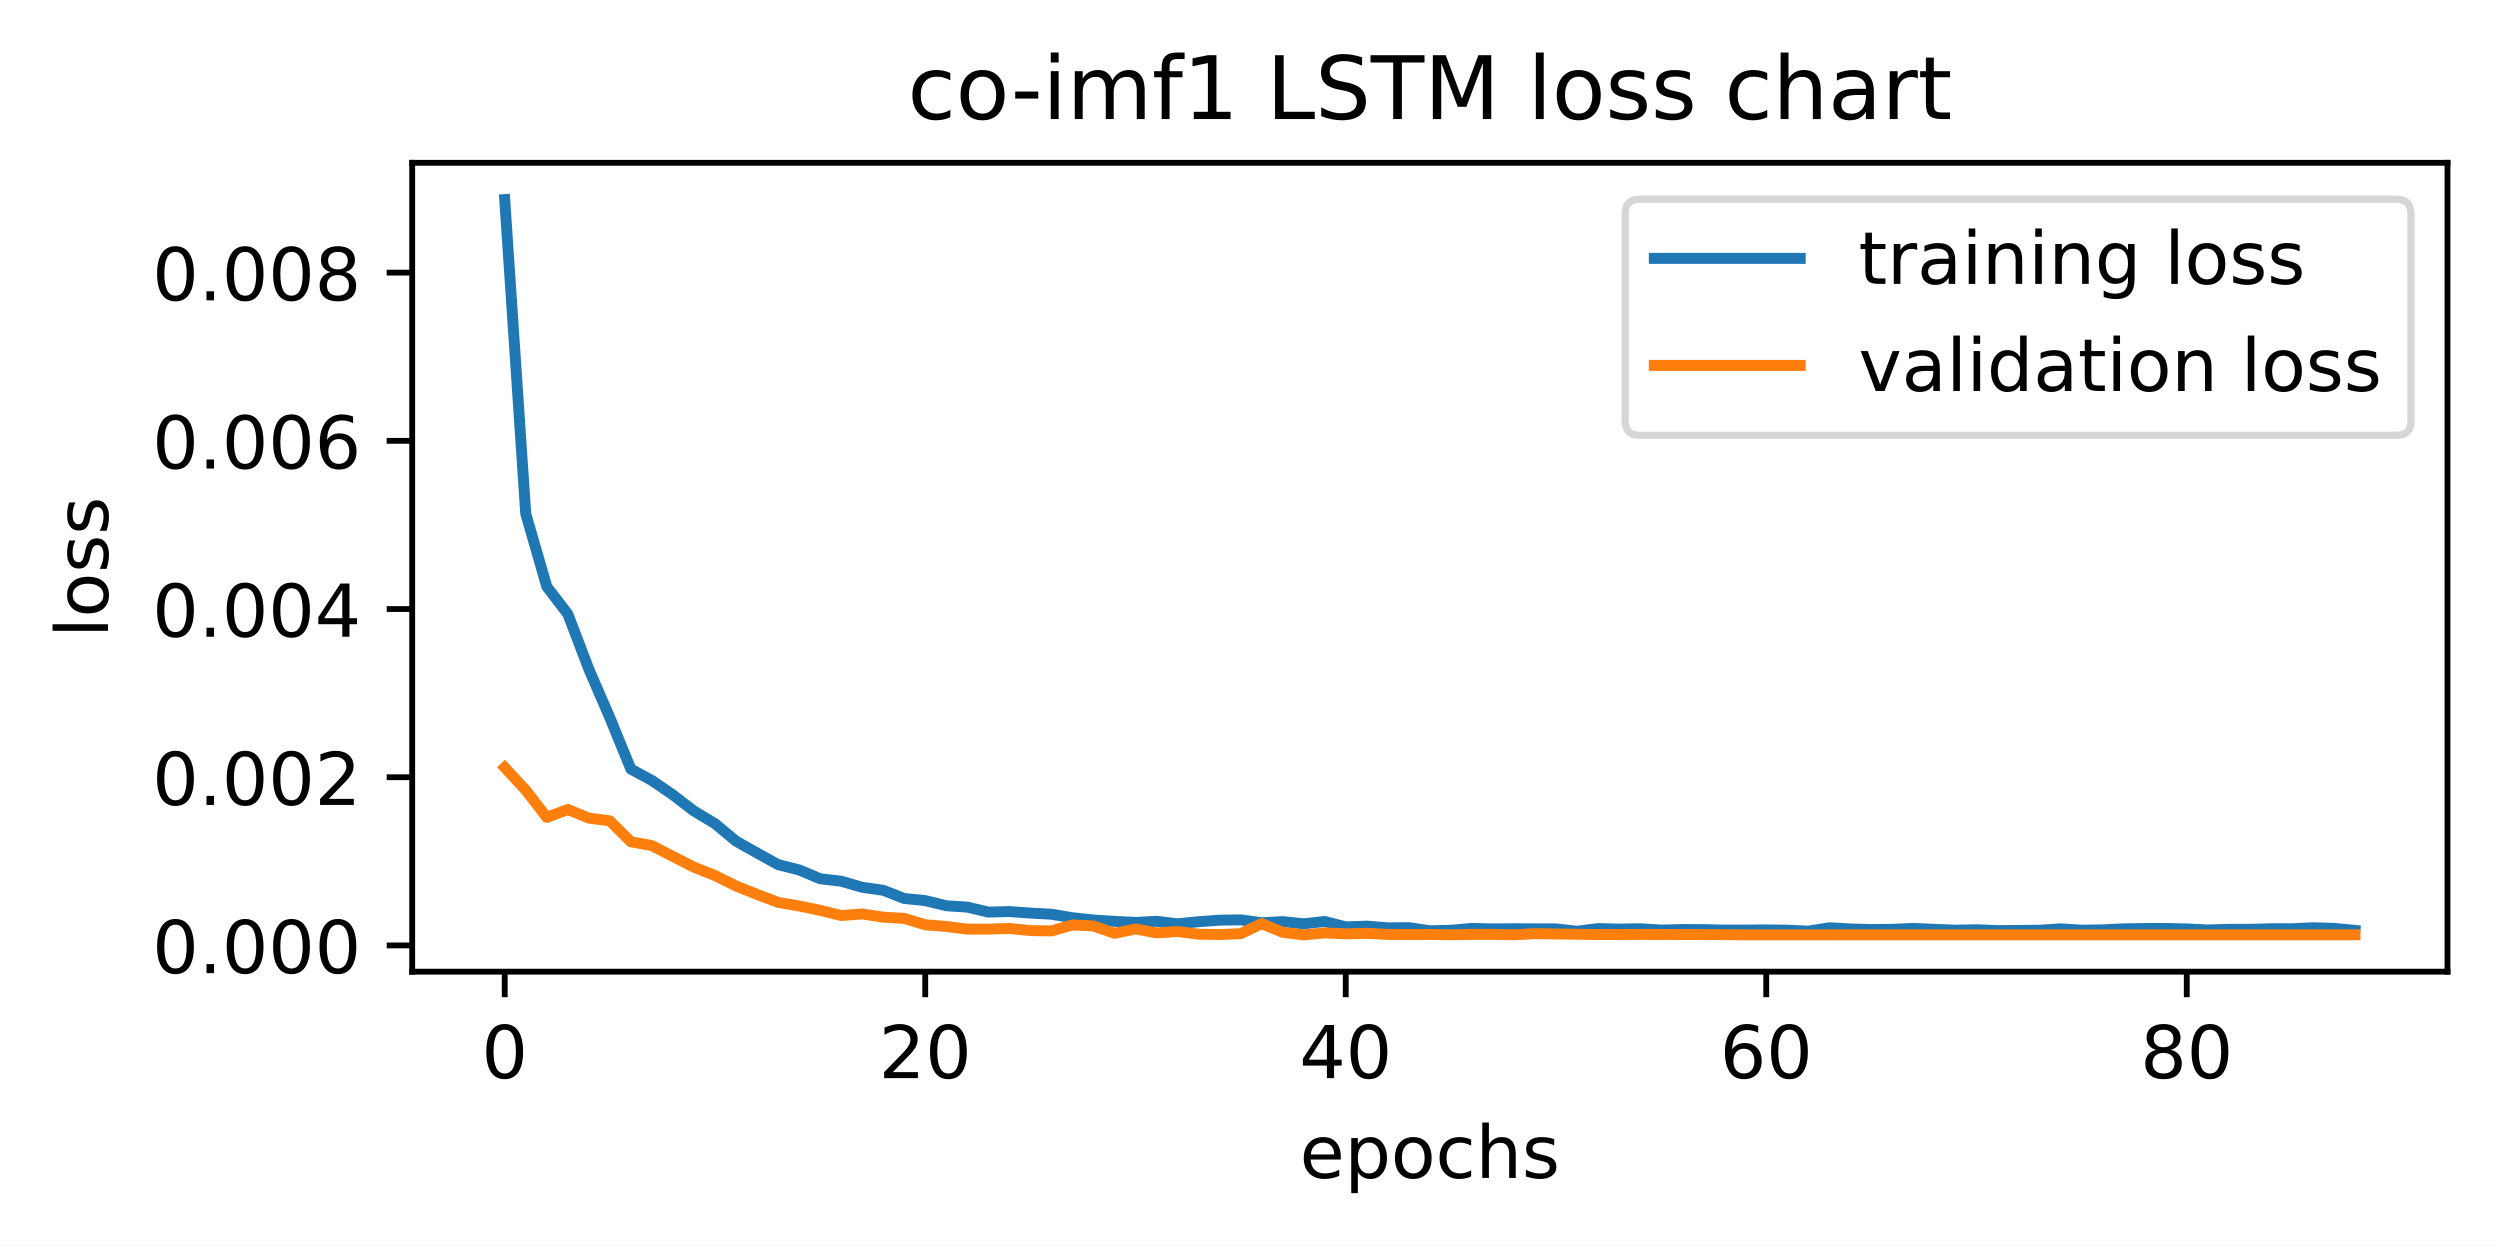
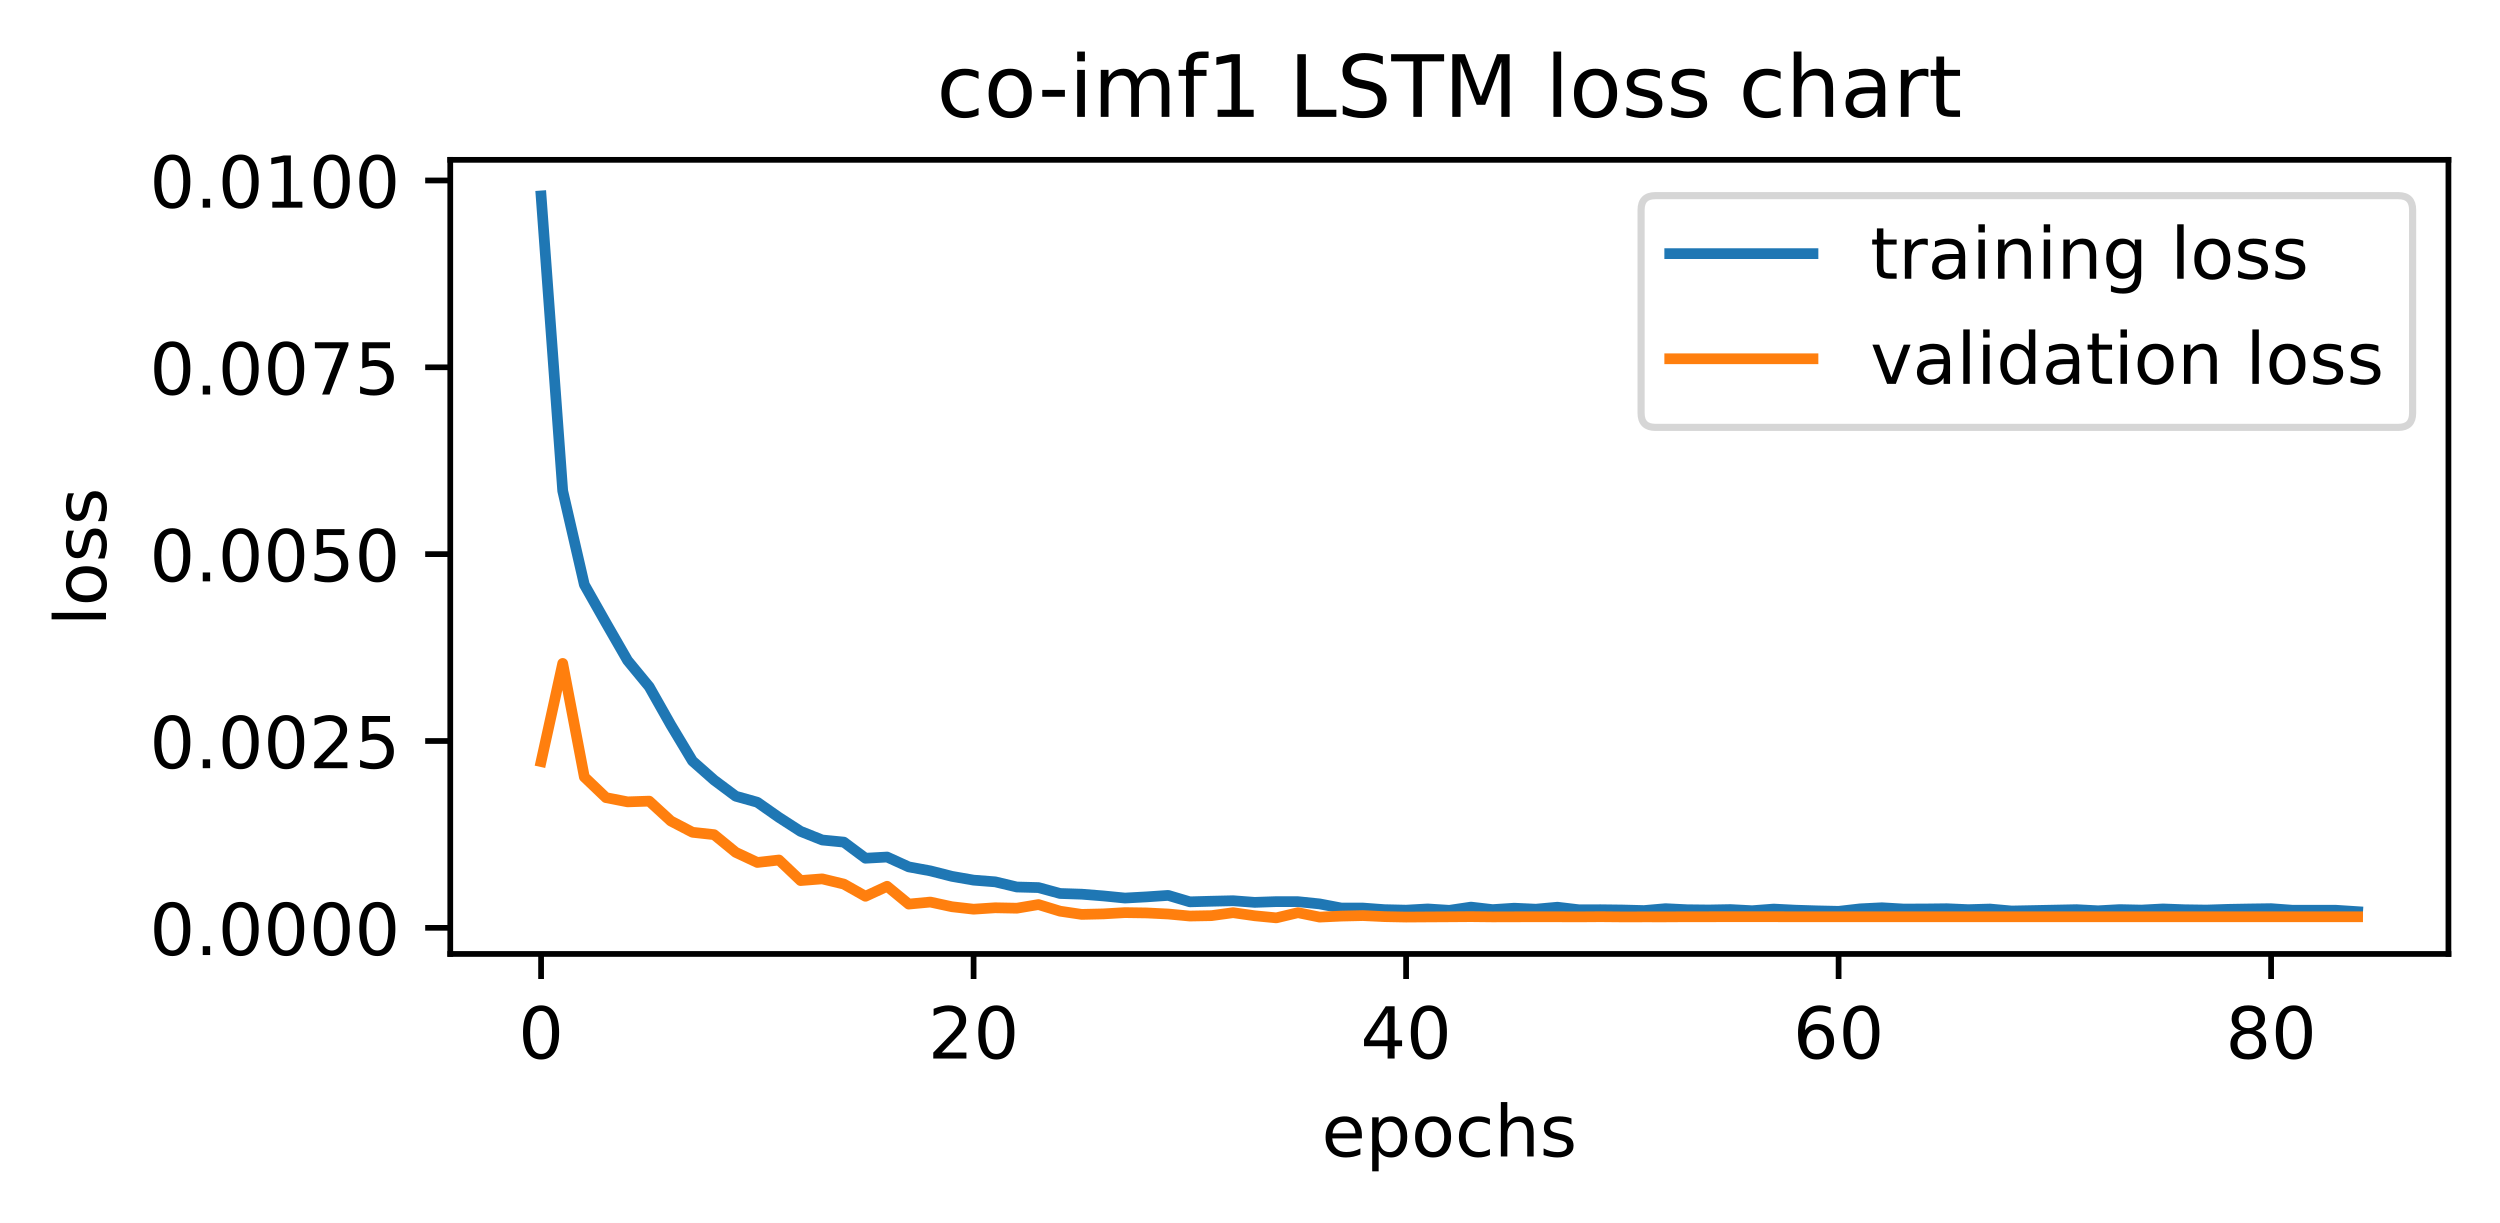
- <svg xmlns="http://www.w3.org/2000/svg" xmlns:xlink="http://www.w3.org/1999/xlink" width="342.706pt" height="170.754pt" viewBox="0 0 342.706 170.754" version="1.1">
+ <svg xmlns="http://www.w3.org/2000/svg" xmlns:xlink="http://www.w3.org/1999/xlink" width="349.069pt" height="170.754pt" viewBox="0 0 349.069 170.754" version="1.1">
  <defs>
    <style type="text/css">*{stroke-linejoin: round; stroke-linecap: butt}</style>
  </defs>
  <g id="figure_1">
    <g id="patch_1">
-       <path d="M -0 170.754  L 342.706 170.754  L 342.706 0  L -0 0  z " style="fill: #ffffff" />
+       <path d="M 0 170.754  L 349.069 170.754  L 349.069 0  L 0 0  z " style="fill: #ffffff" />
    </g>
    <g id="axes_1">
      <g id="patch_2">
-         <path d="M 56.506 133.198  L 335.506 133.198  L 335.506 22.318  L 56.506 22.318  z " style="fill: #ffffff" />
+         <path d="M 62.869 133.198  L 341.869 133.198  L 341.869 22.318  L 62.869 22.318  z " style="fill: #ffffff" />
      </g>
      <g id="matplotlib.axis_1">
        <g id="xtick_1">
          <g id="line2d_1">
            <defs>
-               <path id="m25eadfb09a" d="M 0 0  L 0 3.5  " style="stroke: #000000; stroke-width: 0.8" />
-             </defs>
-             <g>
-               <use xlink:href="#m25eadfb09a" x="69.188" y="133.198" style="stroke: #000000; stroke-width: 0.8" />
+               <path id="md40b5cd3b3" d="M 0 0  L 0 3.5  " style="stroke: #000000; stroke-width: 0.8" />
+             </defs>
+             <g>
+               <use xlink:href="#md40b5cd3b3" x="75.551" y="133.198" style="stroke: #000000; stroke-width: 0.8" />
            </g>
          </g>
          <g id="text_1">
-             <g transform="translate(66.00682 147.7966) scale(0.1 -0.1)">
+             <g transform="translate(72.36932 147.7966) scale(0.1 -0.1)">
              <defs>
                <path id="DejaVuSans-30" d="M 2034 4250  Q 1547 4250 1301 3770  Q 1056 3291 1056 2328  Q 1056 1369 1301 889  Q 1547 409 2034 409  Q 2525 409 2770 889  Q 3016 1369 3016 2328  Q 3016 3291 2770 3770  Q 2525 4250 2034 4250  z M 2034 4750  Q 2819 4750 3233 4129  Q 3647 3509 3647 2328  Q 3647 1150 3233 529  Q 2819 -91 2034 -91  Q 1250 -91 836 529  Q 422 1150 422 2328  Q 422 3509 836 4129  Q 1250 4750 2034 4750  z " transform="scale(0.015625)" />
              </defs>
              <use xlink:href="#DejaVuSans-30" />
            </g>
          </g>
        </g>
        <g id="xtick_2">
          <g id="line2d_2">
            <g>
-               <use xlink:href="#m25eadfb09a" x="126.833" y="133.198" style="stroke: #000000; stroke-width: 0.8" />
+               <use xlink:href="#md40b5cd3b3" x="135.94" y="133.198" style="stroke: #000000; stroke-width: 0.8" />
            </g>
          </g>
          <g id="text_2">
-             <g transform="translate(120.4702 147.7966) scale(0.1 -0.1)">
+             <g transform="translate(129.5777 147.7966) scale(0.1 -0.1)">
              <defs>
                <path id="DejaVuSans-32" d="M 1228 531  L 3431 531  L 3431 0  L 469 0  L 469 531  Q 828 903 1448 1529  Q 2069 2156 2228 2338  Q 2531 2678 2651 2914  Q 2772 3150 2772 3378  Q 2772 3750 2511 3984  Q 2250 4219 1831 4219  Q 1534 4219 1204 4116  Q 875 4013 500 3803  L 500 4441  Q 881 4594 1212 4672  Q 1544 4750 1819 4750  Q 2544 4750 2975 4387  Q 3406 4025 3406 3419  Q 3406 3131 3298 2873  Q 3191 2616 2906 2266  Q 2828 2175 2409 1742  Q 1991 1309 1228 531  z " transform="scale(0.015625)" />
              </defs>
              <use xlink:href="#DejaVuSans-32" />
              <use xlink:href="#DejaVuSans-30" x="63.623" />
            </g>
          </g>
        </g>
        <g id="xtick_3">
          <g id="line2d_3">
            <g>
-               <use xlink:href="#m25eadfb09a" x="184.477" y="133.198" style="stroke: #000000; stroke-width: 0.8" />
+               <use xlink:href="#md40b5cd3b3" x="196.33" y="133.198" style="stroke: #000000; stroke-width: 0.8" />
            </g>
          </g>
          <g id="text_3">
-             <g transform="translate(178.1148 147.7966) scale(0.1 -0.1)">
+             <g transform="translate(189.9673 147.7966) scale(0.1 -0.1)">
              <defs>
                <path id="DejaVuSans-34" d="M 2419 4116  L 825 1625  L 2419 1625  L 2419 4116  z M 2253 4666  L 3047 4666  L 3047 1625  L 3713 1625  L 3713 1100  L 3047 1100  L 3047 0  L 2419 0  L 2419 1100  L 313 1100  L 313 1709  L 2253 4666  z " transform="scale(0.015625)" />
              </defs>
              <use xlink:href="#DejaVuSans-34" />
              <use xlink:href="#DejaVuSans-30" x="63.623" />
            </g>
          </g>
        </g>
        <g id="xtick_4">
          <g id="line2d_4">
            <g>
-               <use xlink:href="#m25eadfb09a" x="242.122" y="133.198" style="stroke: #000000; stroke-width: 0.8" />
+               <use xlink:href="#md40b5cd3b3" x="256.719" y="133.198" style="stroke: #000000; stroke-width: 0.8" />
            </g>
          </g>
          <g id="text_4">
-             <g transform="translate(235.7595 147.7966) scale(0.1 -0.1)">
+             <g transform="translate(250.3569 147.7966) scale(0.1 -0.1)">
              <defs>
                <path id="DejaVuSans-36" d="M 2113 2584  Q 1688 2584 1439 2293  Q 1191 2003 1191 1497  Q 1191 994 1439 701  Q 1688 409 2113 409  Q 2538 409 2786 701  Q 3034 994 3034 1497  Q 3034 2003 2786 2293  Q 2538 2584 2113 2584  z M 3366 4563  L 3366 3988  Q 3128 4100 2886 4159  Q 2644 4219 2406 4219  Q 1781 4219 1451 3797  Q 1122 3375 1075 2522  Q 1259 2794 1537 2939  Q 1816 3084 2150 3084  Q 2853 3084 3261 2657  Q 3669 2231 3669 1497  Q 3669 778 3244 343  Q 2819 -91 2113 -91  Q 1303 -91 875 529  Q 447 1150 447 2328  Q 447 3434 972 4092  Q 1497 4750 2381 4750  Q 2619 4750 2861 4703  Q 3103 4656 3366 4563  z " transform="scale(0.015625)" />
              </defs>
              <use xlink:href="#DejaVuSans-36" />
              <use xlink:href="#DejaVuSans-30" x="63.623" />
            </g>
          </g>
        </g>
        <g id="xtick_5">
          <g id="line2d_5">
            <g>
-               <use xlink:href="#m25eadfb09a" x="299.767" y="133.198" style="stroke: #000000; stroke-width: 0.8" />
+               <use xlink:href="#md40b5cd3b3" x="317.109" y="133.198" style="stroke: #000000; stroke-width: 0.8" />
            </g>
          </g>
          <g id="text_5">
-             <g transform="translate(293.4041 147.7966) scale(0.1 -0.1)">
+             <g transform="translate(310.7465 147.7966) scale(0.1 -0.1)">
              <defs>
                <path id="DejaVuSans-38" d="M 2034 2216  Q 1584 2216 1326 1975  Q 1069 1734 1069 1313  Q 1069 891 1326 650  Q 1584 409 2034 409  Q 2484 409 2743 651  Q 3003 894 3003 1313  Q 3003 1734 2745 1975  Q 2488 2216 2034 2216  z M 1403 2484  Q 997 2584 770 2862  Q 544 3141 544 3541  Q 544 4100 942 4425  Q 1341 4750 2034 4750  Q 2731 4750 3128 4425  Q 3525 4100 3525 3541  Q 3525 3141 3298 2862  Q 3072 2584 2669 2484  Q 3125 2378 3379 2068  Q 3634 1759 3634 1313  Q 3634 634 3220 271  Q 2806 -91 2034 -91  Q 1263 -91 848 271  Q 434 634 434 1313  Q 434 1759 690 2068  Q 947 2378 1403 2484  z M 1172 3481  Q 1172 3119 1398 2916  Q 1625 2713 2034 2713  Q 2441 2713 2670 2916  Q 2900 3119 2900 3481  Q 2900 3844 2670 4047  Q 2441 4250 2034 4250  Q 1625 4250 1398 4047  Q 1172 3844 1172 3481  z " transform="scale(0.015625)" />
              </defs>
              <use xlink:href="#DejaVuSans-38" />
              <use xlink:href="#DejaVuSans-30" x="63.623" />
            </g>
          </g>
        </g>
        <g id="text_6">
-           <g transform="translate(178.1734 161.4747) scale(0.1 -0.1)">
+           <g transform="translate(184.5359 161.4747) scale(0.1 -0.1)">
            <defs>
              <path id="DejaVuSans-65" d="M 3597 1894  L 3597 1613  L 953 1613  Q 991 1019 1311 708  Q 1631 397 2203 397  Q 2534 397 2845 478  Q 3156 559 3463 722  L 3463 178  Q 3153 47 2828 -22  Q 2503 -91 2169 -91  Q 1331 -91 842 396  Q 353 884 353 1716  Q 353 2575 817 3079  Q 1281 3584 2069 3584  Q 2775 3584 3186 3129  Q 3597 2675 3597 1894  z M 3022 2063  Q 3016 2534 2758 2815  Q 2500 3097 2075 3097  Q 1594 3097 1305 2825  Q 1016 2553 972 2059  L 3022 2063  z " transform="scale(0.015625)" />
              <path id="DejaVuSans-70" d="M 1159 525  L 1159 -1331  L 581 -1331  L 581 3500  L 1159 3500  L 1159 2969  Q 1341 3281 1617 3432  Q 1894 3584 2278 3584  Q 2916 3584 3314 3078  Q 3713 2572 3713 1747  Q 3713 922 3314 415  Q 2916 -91 2278 -91  Q 1894 -91 1617 61  Q 1341 213 1159 525  z M 3116 1747  Q 3116 2381 2855 2742  Q 2594 3103 2138 3103  Q 1681 3103 1420 2742  Q 1159 2381 1159 1747  Q 1159 1113 1420 752  Q 1681 391 2138 391  Q 2594 391 2855 752  Q 3116 1113 3116 1747  z " transform="scale(0.015625)" />
              <path id="DejaVuSans-6f" d="M 1959 3097  Q 1497 3097 1228 2736  Q 959 2375 959 1747  Q 959 1119 1226 758  Q 1494 397 1959 397  Q 2419 397 2687 759  Q 2956 1122 2956 1747  Q 2956 2369 2687 2733  Q 2419 3097 1959 3097  z M 1959 3584  Q 2709 3584 3137 3096  Q 3566 2609 3566 1747  Q 3566 888 3137 398  Q 2709 -91 1959 -91  Q 1206 -91 779 398  Q 353 888 353 1747  Q 353 2609 779 3096  Q 1206 3584 1959 3584  z " transform="scale(0.015625)" />
              <path id="DejaVuSans-63" d="M 3122 3366  L 3122 2828  Q 2878 2963 2633 3030  Q 2388 3097 2138 3097  Q 1578 3097 1268 2742  Q 959 2388 959 1747  Q 959 1106 1268 751  Q 1578 397 2138 397  Q 2388 397 2633 464  Q 2878 531 3122 666  L 3122 134  Q 2881 22 2623 -34  Q 2366 -91 2075 -91  Q 1284 -91 818 406  Q 353 903 353 1747  Q 353 2603 823 3093  Q 1294 3584 2113 3584  Q 2378 3584 2631 3529  Q 2884 3475 3122 3366  z " transform="scale(0.015625)" />
              <path id="DejaVuSans-68" d="M 3513 2113  L 3513 0  L 2938 0  L 2938 2094  Q 2938 2591 2744 2837  Q 2550 3084 2163 3084  Q 1697 3084 1428 2787  Q 1159 2491 1159 1978  L 1159 0  L 581 0  L 581 4863  L 1159 4863  L 1159 2956  Q 1366 3272 1645 3428  Q 1925 3584 2291 3584  Q 2894 3584 3203 3211  Q 3513 2838 3513 2113  z " transform="scale(0.015625)" />
              <path id="DejaVuSans-73" d="M 2834 3397  L 2834 2853  Q 2591 2978 2328 3040  Q 2066 3103 1784 3103  Q 1356 3103 1142 2972  Q 928 2841 928 2578  Q 928 2378 1081 2264  Q 1234 2150 1697 2047  L 1894 2003  Q 2506 1872 2764 1633  Q 3022 1394 3022 966  Q 3022 478 2636 193  Q 2250 -91 1575 -91  Q 1294 -91 989 -36  Q 684 19 347 128  L 347 722  Q 666 556 975 473  Q 1284 391 1588 391  Q 1994 391 2212 530  Q 2431 669 2431 922  Q 2431 1156 2273 1281  Q 2116 1406 1581 1522  L 1381 1569  Q 847 1681 609 1914  Q 372 2147 372 2553  Q 372 3047 722 3315  Q 1072 3584 1716 3584  Q 2034 3584 2315 3537  Q 2597 3491 2834 3397  z " transform="scale(0.015625)" />
            </defs>
            <use xlink:href="#DejaVuSans-65" />
            <use xlink:href="#DejaVuSans-70" x="61.523" />
            <use xlink:href="#DejaVuSans-6f" x="125" />
            <use xlink:href="#DejaVuSans-63" x="186.182" />
            <use xlink:href="#DejaVuSans-68" x="241.162" />
            <use xlink:href="#DejaVuSans-73" x="304.541" />
          </g>
        </g>
      </g>
      <g id="matplotlib.axis_2">
        <g id="ytick_1">
          <g id="line2d_6">
            <defs>
-               <path id="mf2c535f658" d="M 0 0  L -3.5 0  " style="stroke: #000000; stroke-width: 0.8" />
-             </defs>
-             <g>
-               <use xlink:href="#mf2c535f658" x="56.506" y="129.601" style="stroke: #000000; stroke-width: 0.8" />
+               <path id="m3dcaa1b4e0" d="M 0 0  L -3.5 0  " style="stroke: #000000; stroke-width: 0.8" />
+             </defs>
+             <g>
+               <use xlink:href="#m3dcaa1b4e0" x="62.869" y="129.551" style="stroke: #000000; stroke-width: 0.8" />
            </g>
          </g>
          <g id="text_7">
-             <g transform="translate(20.87813 133.4002) scale(0.1 -0.1)">
+             <g transform="translate(20.87813 133.3505) scale(0.1 -0.1)">
              <defs>
                <path id="DejaVuSans-2e" d="M 684 794  L 1344 794  L 1344 0  L 684 0  L 684 794  z " transform="scale(0.015625)" />
              </defs>
              <use xlink:href="#DejaVuSans-30" />
              <use xlink:href="#DejaVuSans-2e" x="63.623" />
              <use xlink:href="#DejaVuSans-30" x="95.41" />
              <use xlink:href="#DejaVuSans-30" x="159.033" />
              <use xlink:href="#DejaVuSans-30" x="222.656" />
+               <use xlink:href="#DejaVuSans-30" x="286.279" />
            </g>
          </g>
        </g>
        <g id="ytick_2">
          <g id="line2d_7">
            <g>
-               <use xlink:href="#mf2c535f658" x="56.506" y="106.544" style="stroke: #000000; stroke-width: 0.8" />
+               <use xlink:href="#m3dcaa1b4e0" x="62.869" y="103.463" style="stroke: #000000; stroke-width: 0.8" />
            </g>
          </g>
          <g id="text_8">
-             <g transform="translate(20.87813 110.3429) scale(0.1 -0.1)">
+             <g transform="translate(20.87813 107.2617) scale(0.1 -0.1)">
+               <defs>
+                 <path id="DejaVuSans-35" d="M 691 4666  L 3169 4666  L 3169 4134  L 1269 4134  L 1269 2991  Q 1406 3038 1543 3061  Q 1681 3084 1819 3084  Q 2600 3084 3056 2656  Q 3513 2228 3513 1497  Q 3513 744 3044 326  Q 2575 -91 1722 -91  Q 1428 -91 1123 -41  Q 819 9 494 109  L 494 744  Q 775 591 1075 516  Q 1375 441 1709 441  Q 2250 441 2565 725  Q 2881 1009 2881 1497  Q 2881 1984 2565 2268  Q 2250 2553 1709 2553  Q 1456 2553 1204 2497  Q 953 2441 691 2322  L 691 4666  z " transform="scale(0.015625)" />
+               </defs>
              <use xlink:href="#DejaVuSans-30" />
              <use xlink:href="#DejaVuSans-2e" x="63.623" />
              <use xlink:href="#DejaVuSans-30" x="95.41" />
              <use xlink:href="#DejaVuSans-30" x="159.033" />
              <use xlink:href="#DejaVuSans-32" x="222.656" />
+               <use xlink:href="#DejaVuSans-35" x="286.279" />
            </g>
          </g>
        </g>
        <g id="ytick_3">
          <g id="line2d_8">
            <g>
-               <use xlink:href="#mf2c535f658" x="56.506" y="83.486" style="stroke: #000000; stroke-width: 0.8" />
+               <use xlink:href="#m3dcaa1b4e0" x="62.869" y="77.374" style="stroke: #000000; stroke-width: 0.8" />
            </g>
          </g>
          <g id="text_9">
-             <g transform="translate(20.87813 87.2855) scale(0.1 -0.1)">
+             <g transform="translate(20.87813 81.17291) scale(0.1 -0.1)">
              <use xlink:href="#DejaVuSans-30" />
              <use xlink:href="#DejaVuSans-2e" x="63.623" />
              <use xlink:href="#DejaVuSans-30" x="95.41" />
              <use xlink:href="#DejaVuSans-30" x="159.033" />
-               <use xlink:href="#DejaVuSans-34" x="222.656" />
+               <use xlink:href="#DejaVuSans-35" x="222.656" />
+               <use xlink:href="#DejaVuSans-30" x="286.279" />
            </g>
          </g>
        </g>
        <g id="ytick_4">
          <g id="line2d_9">
            <g>
-               <use xlink:href="#mf2c535f658" x="56.506" y="60.429" style="stroke: #000000; stroke-width: 0.8" />
+               <use xlink:href="#m3dcaa1b4e0" x="62.869" y="51.285" style="stroke: #000000; stroke-width: 0.8" />
            </g>
          </g>
          <g id="text_10">
-             <g transform="translate(20.87813 64.22815) scale(0.1 -0.1)">
+             <g transform="translate(20.87813 55.08409) scale(0.1 -0.1)">
+               <defs>
+                 <path id="DejaVuSans-37" d="M 525 4666  L 3525 4666  L 3525 4397  L 1831 0  L 1172 0  L 2766 4134  L 525 4134  L 525 4666  z " transform="scale(0.015625)" />
+               </defs>
              <use xlink:href="#DejaVuSans-30" />
              <use xlink:href="#DejaVuSans-2e" x="63.623" />
              <use xlink:href="#DejaVuSans-30" x="95.41" />
              <use xlink:href="#DejaVuSans-30" x="159.033" />
-               <use xlink:href="#DejaVuSans-36" x="222.656" />
+               <use xlink:href="#DejaVuSans-37" x="222.656" />
+               <use xlink:href="#DejaVuSans-35" x="286.279" />
            </g>
          </g>
        </g>
        <g id="ytick_5">
          <g id="line2d_10">
            <g>
-               <use xlink:href="#mf2c535f658" x="56.506" y="37.372" style="stroke: #000000; stroke-width: 0.8" />
+               <use xlink:href="#m3dcaa1b4e0" x="62.869" y="25.196" style="stroke: #000000; stroke-width: 0.8" />
            </g>
          </g>
          <g id="text_11">
-             <g transform="translate(20.87813 41.17079) scale(0.1 -0.1)">
-               <use xlink:href="#DejaVuSans-30" />
-               <use xlink:href="#DejaVuSans-2e" x="63.623" />
-               <use xlink:href="#DejaVuSans-30" x="95.41" />
-               <use xlink:href="#DejaVuSans-30" x="159.033" />
-               <use xlink:href="#DejaVuSans-38" x="222.656" />
+             <g transform="translate(20.87813 28.99528) scale(0.1 -0.1)">
+               <defs>
+                 <path id="DejaVuSans-31" d="M 794 531  L 1825 531  L 1825 4091  L 703 3866  L 703 4441  L 1819 4666  L 2450 4666  L 2450 531  L 3481 531  L 3481 0  L 794 0  L 794 531  z " transform="scale(0.015625)" />
+               </defs>
+               <use xlink:href="#DejaVuSans-30" />
+               <use xlink:href="#DejaVuSans-2e" x="63.623" />
+               <use xlink:href="#DejaVuSans-30" x="95.41" />
+               <use xlink:href="#DejaVuSans-31" x="159.033" />
+               <use xlink:href="#DejaVuSans-30" x="222.656" />
+               <use xlink:href="#DejaVuSans-30" x="286.279" />
            </g>
          </g>
        </g>
        <g id="text_12">
          <g transform="translate(14.79844 87.41594) rotate(-90) scale(0.1 -0.1)">
            <defs>
              <path id="DejaVuSans-6c" d="M 603 4863  L 1178 4863  L 1178 0  L 603 0  L 603 4863  z " transform="scale(0.015625)" />
            </defs>
            <use xlink:href="#DejaVuSans-6c" />
            <use xlink:href="#DejaVuSans-6f" x="27.783" />
            <use xlink:href="#DejaVuSans-73" x="88.965" />
            <use xlink:href="#DejaVuSans-73" x="141.064" />
          </g>
        </g>
      </g>
      <g id="line2d_11">
-         <path d="M 69.188 27.358  L 72.07 70.419  L 74.953 80.408  L 77.835 84.172  L 80.717 91.727  L 83.599 98.385  L 86.481 105.429  L 89.364 106.988  L 92.246 108.967  L 95.128 111.182  L 98.01 112.905  L 100.893 115.306  L 103.775 116.929  L 106.657 118.523  L 109.539 119.25  L 112.422 120.461  L 115.304 120.798  L 118.186 121.634  L 121.068 122.037  L 123.95 123.167  L 126.833 123.457  L 129.715 124.16  L 132.597 124.351  L 135.479 125.03  L 138.362 124.959  L 141.244 125.166  L 144.126 125.325  L 147.008 125.807  L 149.891 126.12  L 152.773 126.303  L 155.655 126.449  L 158.537 126.295  L 161.419 126.64  L 164.302 126.351  L 167.184 126.14  L 170.066 126.095  L 172.948 126.493  L 175.831 126.338  L 178.713 126.636  L 181.595 126.316  L 184.477 127.06  L 187.36 126.955  L 190.242 127.191  L 193.124 127.164  L 196.006 127.594  L 198.888 127.519  L 201.771 127.27  L 204.653 127.339  L 207.535 127.314  L 210.417 127.328  L 213.3 127.335  L 216.182 127.657  L 219.064 127.288  L 221.946 127.361  L 224.829 127.316  L 227.711 127.495  L 230.593 127.423  L 233.475 127.434  L 236.357 127.498  L 239.24 127.496  L 242.122 127.471  L 245.004 127.512  L 247.886 127.644  L 250.769 127.186  L 253.651 127.341  L 256.533 127.424  L 259.415 127.393  L 262.298 127.269  L 265.18 127.395  L 268.062 127.51  L 270.944 127.45  L 273.826 127.568  L 276.709 127.55  L 279.591 127.518  L 282.473 127.327  L 285.355 127.508  L 288.238 127.466  L 291.12 127.327  L 294.002 127.283  L 296.884 127.278  L 299.767 127.339  L 302.649 127.483  L 305.531 127.394  L 308.413 127.397  L 311.296 127.31  L 314.178 127.32  L 317.06 127.181  L 319.942 127.261  L 322.824 127.539  " clip-path="url(#pfcf4ae8ad4)" style="fill: none; stroke: #1f77b4; stroke-width: 1.5; stroke-linecap: square" />
+         <path d="M 75.551 27.358  L 78.57 68.541  L 81.59 81.634  L 84.609 86.971  L 87.628 92.222  L 90.648 95.887  L 93.667 101.224  L 96.687 106.253  L 99.706 108.919  L 102.726 111.171  L 105.745 112.018  L 108.765 114.135  L 111.784 116.079  L 114.804 117.288  L 117.823 117.584  L 120.843 119.833  L 123.862 119.665  L 126.882 121.041  L 129.901 121.597  L 132.921 122.364  L 135.94 122.892  L 138.96 123.129  L 141.979 123.85  L 144.999 123.931  L 148.018 124.755  L 151.038 124.854  L 154.057 125.095  L 157.077 125.393  L 160.096 125.228  L 163.116 125.022  L 166.135 125.92  L 169.154 125.837  L 172.174 125.767  L 175.193 125.996  L 178.213 125.891  L 181.232 125.897  L 184.252 126.209  L 187.271 126.785  L 190.291 126.789  L 193.31 127.013  L 196.33 127.084  L 199.349 126.914  L 202.369 127.107  L 205.388 126.658  L 208.408 127.008  L 211.427 126.811  L 214.447 126.949  L 217.466 126.673  L 220.486 127.032  L 223.505 127.024  L 226.525 127.061  L 229.544 127.141  L 232.564 126.876  L 235.583 127.025  L 238.603 127.059  L 241.622 127.001  L 244.641 127.162  L 247.661 126.932  L 250.68 127.086  L 253.7 127.181  L 256.719 127.248  L 259.739 126.9  L 262.758 126.749  L 265.778 126.927  L 268.797 126.918  L 271.817 126.883  L 274.836 127.014  L 277.856 126.928  L 280.875 127.202  L 283.895 127.141  L 286.914 127.078  L 289.934 127.014  L 292.953 127.172  L 295.973 127.006  L 298.992 127.073  L 302.012 126.914  L 305.031 127.025  L 308.051 127.07  L 311.07 126.973  L 314.09 126.917  L 317.109 126.874  L 320.128 127.098  L 323.148 127.093  L 326.167 127.097  L 329.187 127.295  " clip-path="url(#p989b4fbac1)" style="fill: none; stroke: #1f77b4; stroke-width: 1.5; stroke-linecap: square" />
      </g>
      <g id="line2d_12">
-         <path d="M 69.188 105.211  L 72.07 108.321  L 74.953 112.049  L 77.835 110.968  L 80.717 112.147  L 83.599 112.526  L 86.481 115.396  L 89.364 115.921  L 92.246 117.408  L 95.128 118.875  L 98.01 120.025  L 100.893 121.452  L 103.775 122.605  L 106.657 123.696  L 109.539 124.192  L 112.422 124.794  L 115.304 125.503  L 118.186 125.287  L 121.068 125.725  L 123.95 125.898  L 126.833 126.771  L 129.715 127.003  L 132.597 127.37  L 135.479 127.369  L 138.362 127.272  L 141.244 127.568  L 144.126 127.613  L 147.008 126.793  L 149.891 126.937  L 152.773 127.938  L 155.655 127.346  L 158.537 127.884  L 161.419 127.694  L 164.302 128.062  L 167.184 128.106  L 170.066 127.994  L 172.948 126.615  L 175.831 127.801  L 178.713 128.158  L 181.595 127.884  L 184.477 128.015  L 187.36 127.941  L 190.242 128.096  L 193.124 128.097  L 196.006 128.095  L 198.888 128.143  L 201.771 128.088  L 204.653 128.085  L 207.535 128.143  L 210.417 127.987  L 213.3 128.033  L 216.182 128.069  L 219.064 128.11  L 221.946 128.112  L 224.829 128.092  L 227.711 128.096  L 230.593 128.108  L 233.475 128.112  L 236.357 128.123  L 239.24 128.153  L 242.122 128.154  L 245.004 128.154  L 247.886 128.153  L 250.769 128.149  L 253.651 128.147  L 256.533 128.148  L 259.415 128.148  L 262.298 128.145  L 265.18 128.145  L 268.062 128.144  L 270.944 128.144  L 273.826 128.144  L 276.709 128.144  L 279.591 128.144  L 282.473 128.143  L 285.355 128.143  L 288.238 128.143  L 291.12 128.143  L 294.002 128.143  L 296.884 128.143  L 299.767 128.143  L 302.649 128.143  L 305.531 128.143  L 308.413 128.143  L 311.296 128.143  L 314.178 128.143  L 317.06 128.143  L 319.942 128.143  L 322.824 128.143  " clip-path="url(#pfcf4ae8ad4)" style="fill: none; stroke: #ff7f0e; stroke-width: 1.5; stroke-linecap: square" />
+         <path d="M 75.551 106.335  L 78.57 92.633  L 81.59 108.486  L 84.609 111.371  L 87.628 111.961  L 90.648 111.861  L 93.667 114.633  L 96.687 116.209  L 99.706 116.541  L 102.726 119.01  L 105.745 120.424  L 108.765 120.079  L 111.784 122.951  L 114.804 122.713  L 117.823 123.442  L 120.843 125.146  L 123.862 123.748  L 126.882 126.236  L 129.901 125.953  L 132.921 126.607  L 135.94 126.949  L 138.96 126.749  L 141.979 126.81  L 144.999 126.3  L 148.018 127.227  L 151.038 127.676  L 154.057 127.603  L 157.077 127.426  L 160.096 127.472  L 163.116 127.621  L 166.135 127.905  L 169.154 127.849  L 172.174 127.435  L 175.193 127.867  L 178.213 128.158  L 181.232 127.435  L 184.252 128.054  L 187.271 127.912  L 190.291 127.84  L 193.31 127.986  L 196.33 128.048  L 199.349 128.027  L 202.369 128.009  L 205.388 127.987  L 208.408 128.021  L 211.427 128.011  L 214.447 128.007  L 217.466 128.008  L 220.486 128.018  L 223.505 127.996  L 226.525 128.024  L 229.544 128.019  L 232.564 128.02  L 235.583 128.002  L 238.603 128.002  L 241.622 127.998  L 244.641 127.999  L 247.661 128  L 250.68 128.004  L 253.7 128.008  L 256.719 128.008  L 259.739 128.007  L 262.758 128.008  L 265.778 128.008  L 268.797 128.007  L 271.817 128.005  L 274.836 128.005  L 277.856 128.005  L 280.875 128.006  L 283.895 128.006  L 286.914 128.006  L 289.934 128.005  L 292.953 128.006  L 295.973 128.005  L 298.992 128.006  L 302.012 128.006  L 305.031 128.005  L 308.051 128.006  L 311.07 128.006  L 314.09 128.005  L 317.109 128.005  L 320.128 128.005  L 323.148 128.005  L 326.167 128.006  L 329.187 128.006  " clip-path="url(#p989b4fbac1)" style="fill: none; stroke: #ff7f0e; stroke-width: 1.5; stroke-linecap: square" />
      </g>
      <g id="patch_3">
-         <path d="M 56.506 133.198  L 56.506 22.318  " style="fill: none; stroke: #000000; stroke-width: 0.8; stroke-linejoin: miter; stroke-linecap: square" />
+         <path d="M 62.869 133.198  L 62.869 22.318  " style="fill: none; stroke: #000000; stroke-width: 0.8; stroke-linejoin: miter; stroke-linecap: square" />
      </g>
      <g id="patch_4">
-         <path d="M 335.506 133.198  L 335.506 22.318  " style="fill: none; stroke: #000000; stroke-width: 0.8; stroke-linejoin: miter; stroke-linecap: square" />
+         <path d="M 341.869 133.198  L 341.869 22.318  " style="fill: none; stroke: #000000; stroke-width: 0.8; stroke-linejoin: miter; stroke-linecap: square" />
      </g>
      <g id="patch_5">
-         <path d="M 56.506 133.198  L 335.506 133.198  " style="fill: none; stroke: #000000; stroke-width: 0.8; stroke-linejoin: miter; stroke-linecap: square" />
+         <path d="M 62.869 133.198  L 341.869 133.198  " style="fill: none; stroke: #000000; stroke-width: 0.8; stroke-linejoin: miter; stroke-linecap: square" />
      </g>
      <g id="patch_6">
-         <path d="M 56.506 22.318  L 335.506 22.318  " style="fill: none; stroke: #000000; stroke-width: 0.8; stroke-linejoin: miter; stroke-linecap: square" />
+         <path d="M 62.869 22.318  L 341.869 22.318  " style="fill: none; stroke: #000000; stroke-width: 0.8; stroke-linejoin: miter; stroke-linecap: square" />
      </g>
      <g id="text_13">
-         <g transform="translate(124.4169 16.31812) scale(0.12 -0.12)">
+         <g transform="translate(130.7794 16.31812) scale(0.12 -0.12)">
          <defs>
            <path id="DejaVuSans-2d" d="M 313 2009  L 1997 2009  L 1997 1497  L 313 1497  L 313 2009  z " transform="scale(0.015625)" />
            <path id="DejaVuSans-69" d="M 603 3500  L 1178 3500  L 1178 0  L 603 0  L 603 3500  z M 603 4863  L 1178 4863  L 1178 4134  L 603 4134  L 603 4863  z " transform="scale(0.015625)" />
            <path id="DejaVuSans-6d" d="M 3328 2828  Q 3544 3216 3844 3400  Q 4144 3584 4550 3584  Q 5097 3584 5394 3201  Q 5691 2819 5691 2113  L 5691 0  L 5113 0  L 5113 2094  Q 5113 2597 4934 2840  Q 4756 3084 4391 3084  Q 3944 3084 3684 2787  Q 3425 2491 3425 1978  L 3425 0  L 2847 0  L 2847 2094  Q 2847 2600 2669 2842  Q 2491 3084 2119 3084  Q 1678 3084 1418 2786  Q 1159 2488 1159 1978  L 1159 0  L 581 0  L 581 3500  L 1159 3500  L 1159 2956  Q 1356 3278 1631 3431  Q 1906 3584 2284 3584  Q 2666 3584 2933 3390  Q 3200 3197 3328 2828  z " transform="scale(0.015625)" />
            <path id="DejaVuSans-66" d="M 2375 4863  L 2375 4384  L 1825 4384  Q 1516 4384 1395 4259  Q 1275 4134 1275 3809  L 1275 3500  L 2222 3500  L 2222 3053  L 1275 3053  L 1275 0  L 697 0  L 697 3053  L 147 3053  L 147 3500  L 697 3500  L 697 3744  Q 697 4328 969 4595  Q 1241 4863 1831 4863  L 2375 4863  z " transform="scale(0.015625)" />
-             <path id="DejaVuSans-31" d="M 794 531  L 1825 531  L 1825 4091  L 703 3866  L 703 4441  L 1819 4666  L 2450 4666  L 2450 531  L 3481 531  L 3481 0  L 794 0  L 794 531  z " transform="scale(0.015625)" />
            <path id="DejaVuSans-20" transform="scale(0.015625)" />
            <path id="DejaVuSans-4c" d="M 628 4666  L 1259 4666  L 1259 531  L 3531 531  L 3531 0  L 628 0  L 628 4666  z " transform="scale(0.015625)" />
            <path id="DejaVuSans-53" d="M 3425 4513  L 3425 3897  Q 3066 4069 2747 4153  Q 2428 4238 2131 4238  Q 1616 4238 1336 4038  Q 1056 3838 1056 3469  Q 1056 3159 1242 3001  Q 1428 2844 1947 2747  L 2328 2669  Q 3034 2534 3370 2195  Q 3706 1856 3706 1288  Q 3706 609 3251 259  Q 2797 -91 1919 -91  Q 1588 -91 1214 -16  Q 841 59 441 206  L 441 856  Q 825 641 1194 531  Q 1563 422 1919 422  Q 2459 422 2753 634  Q 3047 847 3047 1241  Q 3047 1584 2836 1778  Q 2625 1972 2144 2069  L 1759 2144  Q 1053 2284 737 2584  Q 422 2884 422 3419  Q 422 4038 858 4394  Q 1294 4750 2059 4750  Q 2388 4750 2728 4690  Q 3069 4631 3425 4513  z " transform="scale(0.015625)" />
            <path id="DejaVuSans-54" d="M -19 4666  L 3928 4666  L 3928 4134  L 2272 4134  L 2272 0  L 1638 0  L 1638 4134  L -19 4134  L -19 4666  z " transform="scale(0.015625)" />
            <path id="DejaVuSans-4d" d="M 628 4666  L 1569 4666  L 2759 1491  L 3956 4666  L 4897 4666  L 4897 0  L 4281 0  L 4281 4097  L 3078 897  L 2444 897  L 1241 4097  L 1241 0  L 628 0  L 628 4666  z " transform="scale(0.015625)" />
            <path id="DejaVuSans-61" d="M 2194 1759  Q 1497 1759 1228 1600  Q 959 1441 959 1056  Q 959 750 1161 570  Q 1363 391 1709 391  Q 2188 391 2477 730  Q 2766 1069 2766 1631  L 2766 1759  L 2194 1759  z M 3341 1997  L 3341 0  L 2766 0  L 2766 531  Q 2569 213 2275 61  Q 1981 -91 1556 -91  Q 1019 -91 701 211  Q 384 513 384 1019  Q 384 1609 779 1909  Q 1175 2209 1959 2209  L 2766 2209  L 2766 2266  Q 2766 2663 2505 2880  Q 2244 3097 1772 3097  Q 1472 3097 1187 3025  Q 903 2953 641 2809  L 641 3341  Q 956 3463 1253 3523  Q 1550 3584 1831 3584  Q 2591 3584 2966 3190  Q 3341 2797 3341 1997  z " transform="scale(0.015625)" />
            <path id="DejaVuSans-72" d="M 2631 2963  Q 2534 3019 2420 3045  Q 2306 3072 2169 3072  Q 1681 3072 1420 2755  Q 1159 2438 1159 1844  L 1159 0  L 581 0  L 581 3500  L 1159 3500  L 1159 2956  Q 1341 3275 1631 3429  Q 1922 3584 2338 3584  Q 2397 3584 2469 3576  Q 2541 3569 2628 3553  L 2631 2963  z " transform="scale(0.015625)" />
            <path id="DejaVuSans-74" d="M 1172 4494  L 1172 3500  L 2356 3500  L 2356 3053  L 1172 3053  L 1172 1153  Q 1172 725 1289 603  Q 1406 481 1766 481  L 2356 481  L 2356 0  L 1766 0  Q 1100 0 847 248  Q 594 497 594 1153  L 594 3053  L 172 3053  L 172 3500  L 594 3500  L 594 4494  L 1172 4494  z " transform="scale(0.015625)" />
          </defs>
          <use xlink:href="#DejaVuSans-63" />
          <use xlink:href="#DejaVuSans-6f" x="54.98" />
          <use xlink:href="#DejaVuSans-2d" x="118.037" />
          <use xlink:href="#DejaVuSans-69" x="154.121" />
          <use xlink:href="#DejaVuSans-6d" x="181.904" />
          <use xlink:href="#DejaVuSans-66" x="279.316" />
          <use xlink:href="#DejaVuSans-31" x="314.521" />
          <use xlink:href="#DejaVuSans-20" x="378.145" />
          <use xlink:href="#DejaVuSans-4c" x="409.932" />
          <use xlink:href="#DejaVuSans-53" x="465.645" />
          <use xlink:href="#DejaVuSans-54" x="529.121" />
          <use xlink:href="#DejaVuSans-4d" x="590.205" />
          <use xlink:href="#DejaVuSans-20" x="676.484" />
          <use xlink:href="#DejaVuSans-6c" x="708.271" />
          <use xlink:href="#DejaVuSans-6f" x="736.055" />
          <use xlink:href="#DejaVuSans-73" x="797.236" />
          <use xlink:href="#DejaVuSans-73" x="849.336" />
          <use xlink:href="#DejaVuSans-20" x="901.436" />
          <use xlink:href="#DejaVuSans-63" x="933.223" />
          <use xlink:href="#DejaVuSans-68" x="988.203" />
          <use xlink:href="#DejaVuSans-61" x="1051.582" />
          <use xlink:href="#DejaVuSans-72" x="1112.861" />
          <use xlink:href="#DejaVuSans-74" x="1153.975" />
        </g>
      </g>
      <g id="legend_1">
        <g id="patch_7">
-           <path d="M 224.778 59.674  L 328.506 59.674  Q 330.506 59.674 330.506 57.674  L 330.506 29.318  Q 330.506 27.318 328.506 27.318  L 224.778 27.318  Q 222.778 27.318 222.778 29.318  L 222.778 57.674  Q 222.778 59.674 224.778 59.674  z " style="fill: #ffffff; opacity: 0.8; stroke: #cccccc; stroke-linejoin: miter" />
+           <path d="M 231.141 59.674  L 334.869 59.674  Q 336.869 59.674 336.869 57.674  L 336.869 29.318  Q 336.869 27.318 334.869 27.318  L 231.141 27.318  Q 229.141 27.318 229.141 29.318  L 229.141 57.674  Q 229.141 59.674 231.141 59.674  z " style="fill: #ffffff; opacity: 0.8; stroke: #cccccc; stroke-linejoin: miter" />
        </g>
        <g id="line2d_13">
-           <path d="M 226.778 35.417  L 236.778 35.417  L 246.778 35.417  " style="fill: none; stroke: #1f77b4; stroke-width: 1.5; stroke-linecap: square" />
+           <path d="M 233.141 35.417  L 243.141 35.417  L 253.141 35.417  " style="fill: none; stroke: #1f77b4; stroke-width: 1.5; stroke-linecap: square" />
        </g>
        <g id="text_14">
-           <g transform="translate(254.7781 38.91656) scale(0.1 -0.1)">
+           <g transform="translate(261.1406 38.91656) scale(0.1 -0.1)">
            <defs>
              <path id="DejaVuSans-6e" d="M 3513 2113  L 3513 0  L 2938 0  L 2938 2094  Q 2938 2591 2744 2837  Q 2550 3084 2163 3084  Q 1697 3084 1428 2787  Q 1159 2491 1159 1978  L 1159 0  L 581 0  L 581 3500  L 1159 3500  L 1159 2956  Q 1366 3272 1645 3428  Q 1925 3584 2291 3584  Q 2894 3584 3203 3211  Q 3513 2838 3513 2113  z " transform="scale(0.015625)" />
              <path id="DejaVuSans-67" d="M 2906 1791  Q 2906 2416 2648 2759  Q 2391 3103 1925 3103  Q 1463 3103 1205 2759  Q 947 2416 947 1791  Q 947 1169 1205 825  Q 1463 481 1925 481  Q 2391 481 2648 825  Q 2906 1169 2906 1791  z M 3481 434  Q 3481 -459 3084 -895  Q 2688 -1331 1869 -1331  Q 1566 -1331 1297 -1286  Q 1028 -1241 775 -1147  L 775 -588  Q 1028 -725 1275 -790  Q 1522 -856 1778 -856  Q 2344 -856 2625 -561  Q 2906 -266 2906 331  L 2906 616  Q 2728 306 2450 153  Q 2172 0 1784 0  Q 1141 0 747 490  Q 353 981 353 1791  Q 353 2603 747 3093  Q 1141 3584 1784 3584  Q 2172 3584 2450 3431  Q 2728 3278 2906 2969  L 2906 3500  L 3481 3500  L 3481 434  z " transform="scale(0.015625)" />
            </defs>
            <use xlink:href="#DejaVuSans-74" />
            <use xlink:href="#DejaVuSans-72" x="39.209" />
            <use xlink:href="#DejaVuSans-61" x="80.322" />
            <use xlink:href="#DejaVuSans-69" x="141.602" />
            <use xlink:href="#DejaVuSans-6e" x="169.385" />
            <use xlink:href="#DejaVuSans-69" x="232.764" />
            <use xlink:href="#DejaVuSans-6e" x="260.547" />
            <use xlink:href="#DejaVuSans-67" x="323.926" />
            <use xlink:href="#DejaVuSans-20" x="387.402" />
            <use xlink:href="#DejaVuSans-6c" x="419.189" />
            <use xlink:href="#DejaVuSans-6f" x="446.973" />
            <use xlink:href="#DejaVuSans-73" x="508.154" />
            <use xlink:href="#DejaVuSans-73" x="560.254" />
          </g>
        </g>
        <g id="line2d_14">
-           <path d="M 226.778 50.095  L 236.778 50.095  L 246.778 50.095  " style="fill: none; stroke: #ff7f0e; stroke-width: 1.5; stroke-linecap: square" />
+           <path d="M 233.141 50.095  L 243.141 50.095  L 253.141 50.095  " style="fill: none; stroke: #ff7f0e; stroke-width: 1.5; stroke-linecap: square" />
        </g>
        <g id="text_15">
-           <g transform="translate(254.7781 53.59469) scale(0.1 -0.1)">
+           <g transform="translate(261.1406 53.59469) scale(0.1 -0.1)">
            <defs>
              <path id="DejaVuSans-76" d="M 191 3500  L 800 3500  L 1894 563  L 2988 3500  L 3597 3500  L 2284 0  L 1503 0  L 191 3500  z " transform="scale(0.015625)" />
              <path id="DejaVuSans-64" d="M 2906 2969  L 2906 4863  L 3481 4863  L 3481 0  L 2906 0  L 2906 525  Q 2725 213 2448 61  Q 2172 -91 1784 -91  Q 1150 -91 751 415  Q 353 922 353 1747  Q 353 2572 751 3078  Q 1150 3584 1784 3584  Q 2172 3584 2448 3432  Q 2725 3281 2906 2969  z M 947 1747  Q 947 1113 1208 752  Q 1469 391 1925 391  Q 2381 391 2643 752  Q 2906 1113 2906 1747  Q 2906 2381 2643 2742  Q 2381 3103 1925 3103  Q 1469 3103 1208 2742  Q 947 2381 947 1747  z " transform="scale(0.015625)" />
            </defs>
            <use xlink:href="#DejaVuSans-76" />
            <use xlink:href="#DejaVuSans-61" x="59.18" />
            <use xlink:href="#DejaVuSans-6c" x="120.459" />
            <use xlink:href="#DejaVuSans-69" x="148.242" />
            <use xlink:href="#DejaVuSans-64" x="176.025" />
            <use xlink:href="#DejaVuSans-61" x="239.502" />
            <use xlink:href="#DejaVuSans-74" x="300.781" />
            <use xlink:href="#DejaVuSans-69" x="339.99" />
            <use xlink:href="#DejaVuSans-6f" x="367.773" />
            <use xlink:href="#DejaVuSans-6e" x="428.955" />
            <use xlink:href="#DejaVuSans-20" x="492.334" />
            <use xlink:href="#DejaVuSans-6c" x="524.121" />
            <use xlink:href="#DejaVuSans-6f" x="551.904" />
            <use xlink:href="#DejaVuSans-73" x="613.086" />
            <use xlink:href="#DejaVuSans-73" x="665.186" />
          </g>
        </g>
      </g>
    </g>
  </g>
  <defs>
-     <clipPath id="pfcf4ae8ad4">
-       <rect x="56.506" y="22.318" width="279" height="110.88" />
+     <clipPath id="p989b4fbac1">
+       <rect x="62.869" y="22.318" width="279" height="110.88" />
    </clipPath>
  </defs>
</svg>
